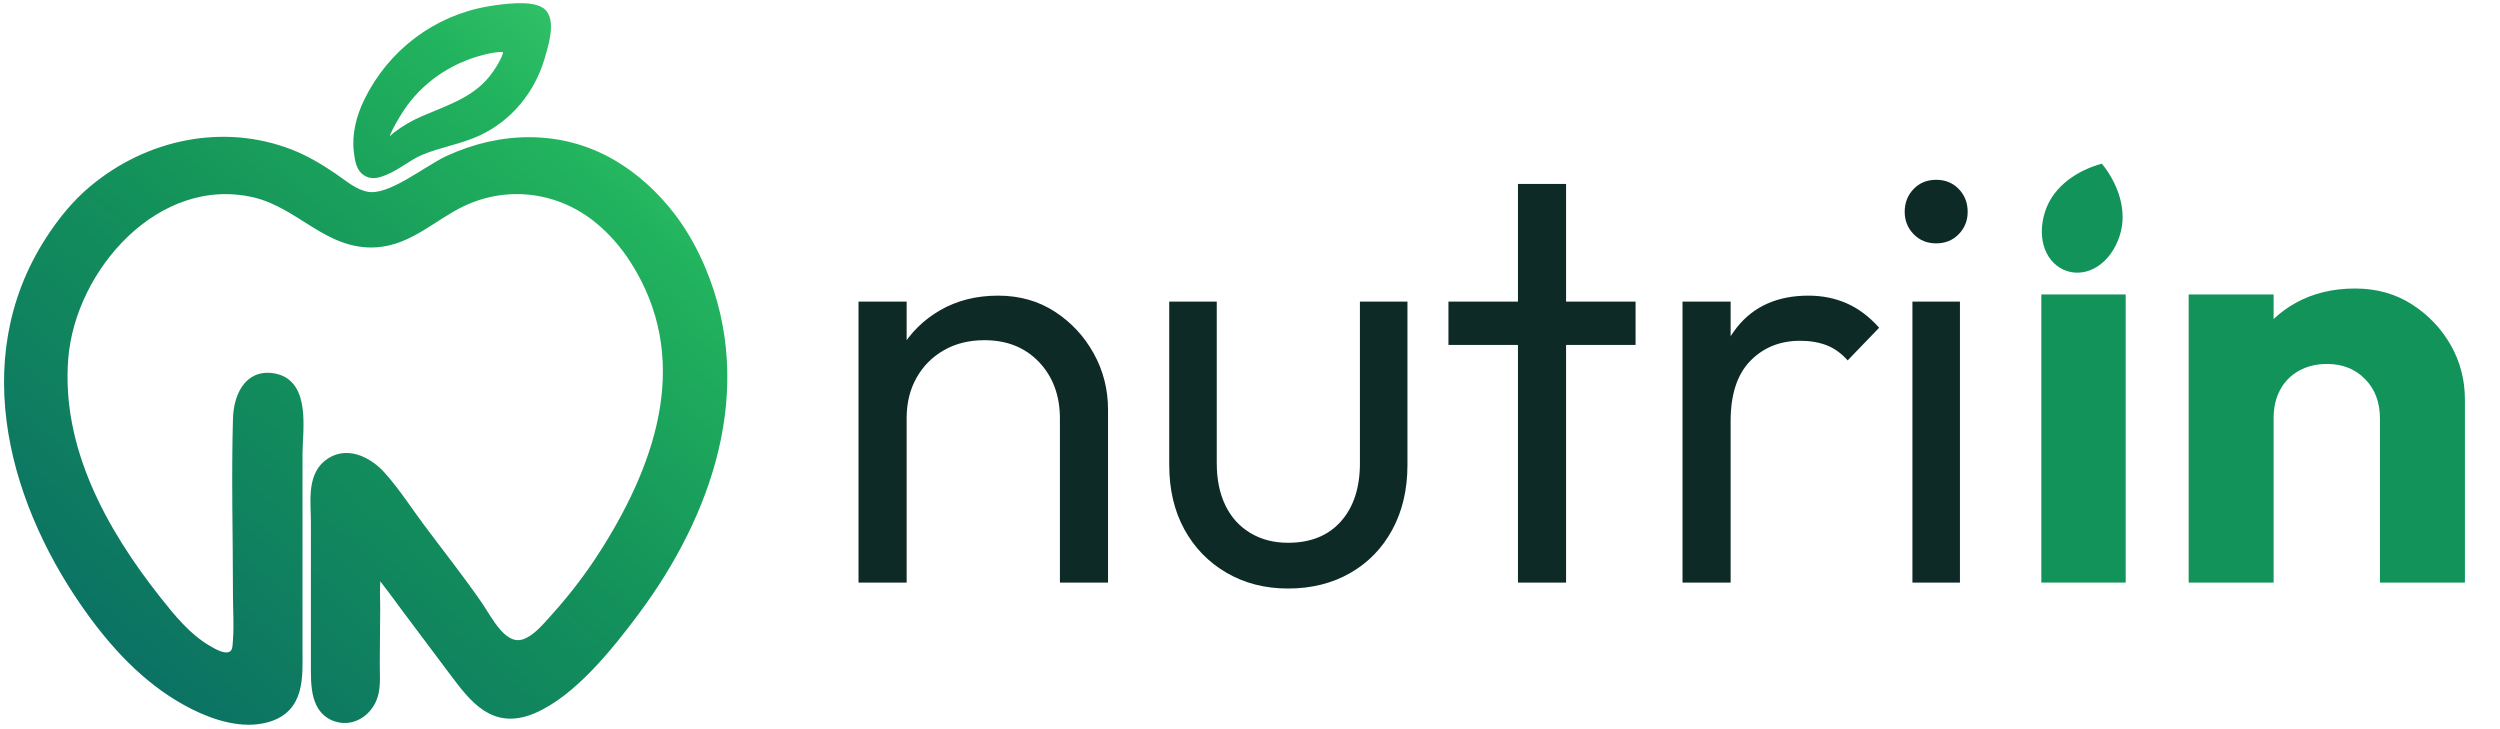
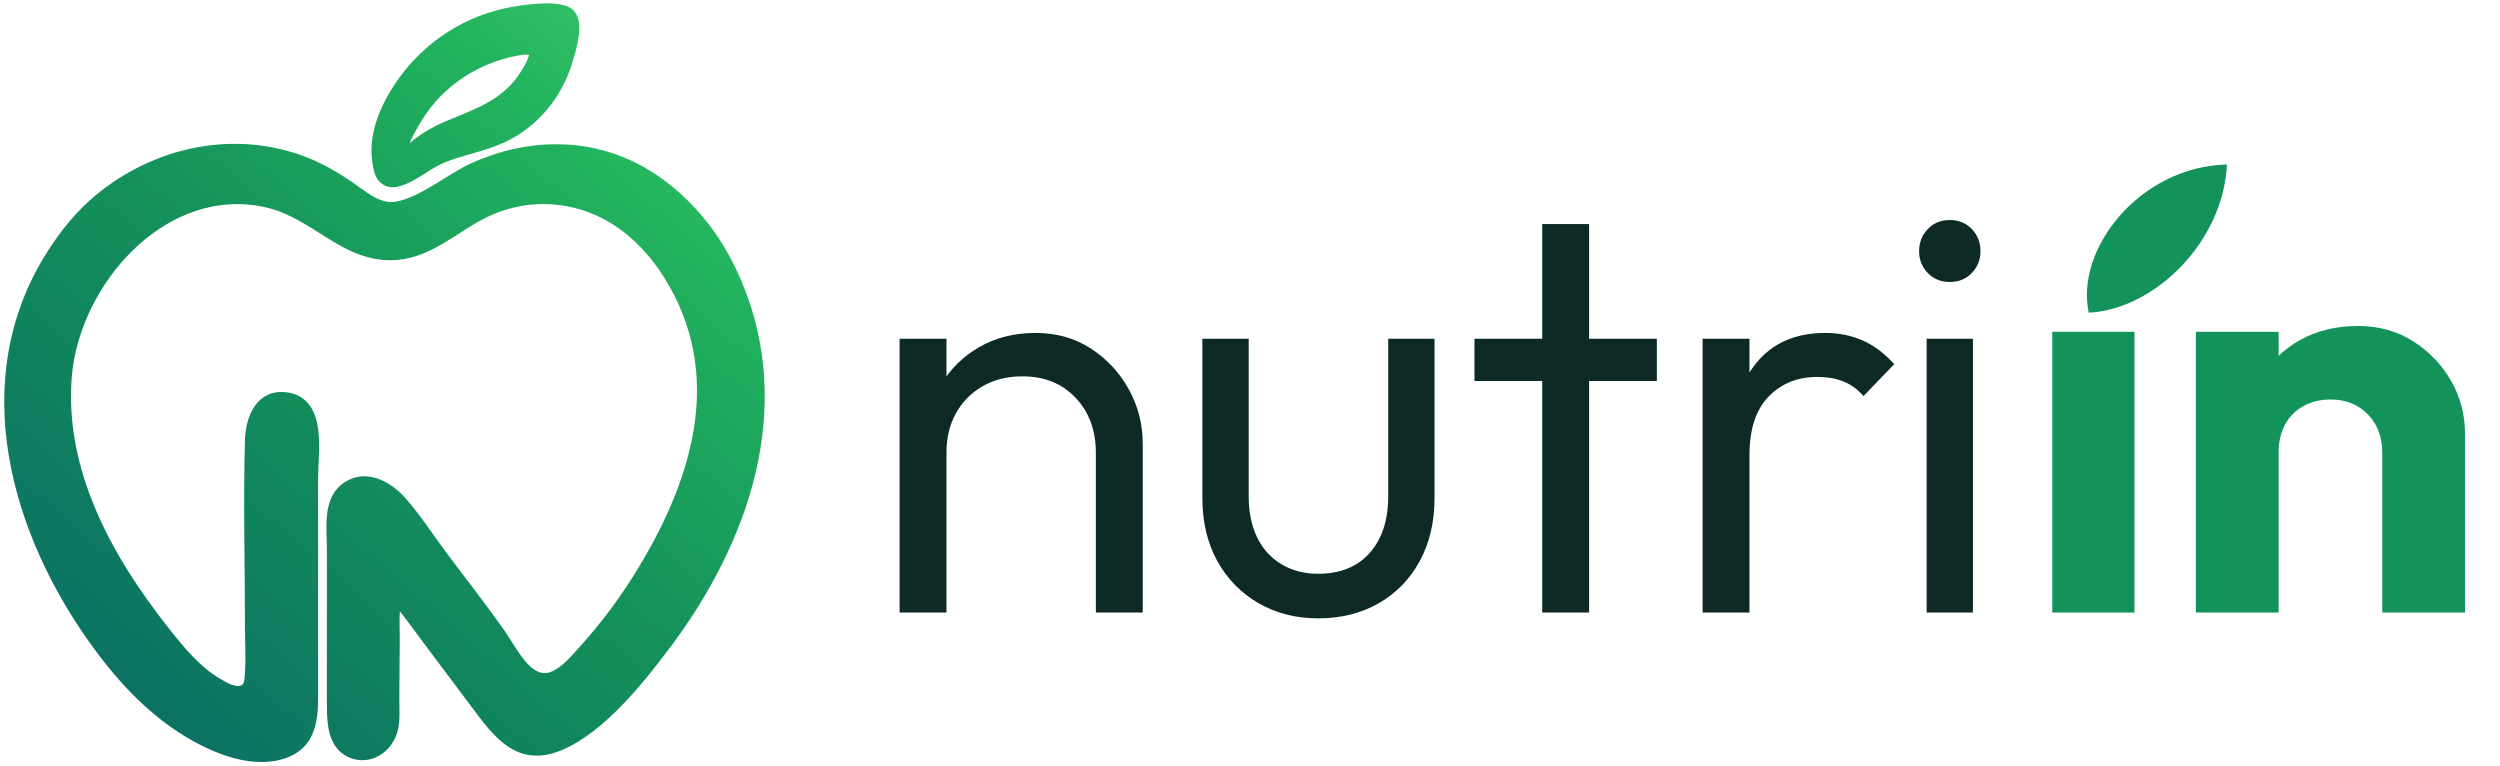
- <svg xmlns="http://www.w3.org/2000/svg" viewBox="0 0 3433 1000" role="img" aria-label="Nutriin">
+ <svg xmlns="http://www.w3.org/2000/svg" viewBox="0 0 3265 1000" role="img" aria-label="Nutriin">
  <defs>
    <linearGradient id="hs" gradientUnits="userSpaceOnUse" x1="260" y1="1040" x2="1000" y2="190">
      <stop offset="0" stop-color="#0A6B66" />
      <stop offset=".5" stop-color="#14935A" />
      <stop offset=".8" stop-color="#22B35E" />
      <stop offset="1" stop-color="#3CCB6E" />
    </linearGradient>
  </defs>
  <g transform="translate(-208.29,-203.68) scale(1.15075)">
    <g fill="url(#hs)" fill-rule="evenodd" stroke="url(#hs)" stroke-width="12" stroke-linejoin="round">
      <path d="M293.2,403.4 C272.2,420.7 254.8,442.5 240.2,465.3 C148.8,608.1 198.7,781.4 292.1,909.0 C324.4,953.1 363.2,993.1 412.5,1017.8 C438.0,1030.6 470.4,1041.0 499.0,1033.1 C539.4,1021.9 536.0,984.6 536.0,951.1 C536.0,873.8 536.0,796.4 536.0,719.1 C536.0,690.6 546.1,635.2 507.5,628.5 C476.7,623.1 465.7,652.1 465.0,676.8 C463.0,746.6 465.0,816.9 465.0,886.8 C465.0,904.6 466.3,923.0 465.0,940.8 C464.3,948.7 465.0,957.2 456.3,960.6 C447.0,964.2 434.9,956.7 427.3,952.2 C403.5,938.2 384.7,915.1 367.8,893.7 C302.9,811.7 247.8,712.3 256.5,604.2 C265.3,495.3 367.8,379.4 484.9,406.7 C540.2,419.7 573.1,470.1 630.2,466.1 C669.4,463.4 698.0,433.7 731.9,417.6 C786.5,391.6 849.6,400.0 896.2,438.5 C912.7,452.1 926.8,468.4 938.3,486.3 C1012.7,602.3 971.8,727.6 904.3,834.8 C886.6,862.9 866.3,889.7 844.0,914.4 C834.2,925.2 822.3,940.0 808.1,945.2 C780.8,955.3 763.2,917.3 750.7,899.2 C729.1,868.0 705.4,838.1 682.7,807.7 C667.3,787.0 652.9,764.6 635.8,745.4 C620.0,727.7 593.5,714.1 572.0,731.8 C553.2,747.3 558.0,777.7 558.0,799.2 C558.0,856.6 558.0,913.9 558.0,971.2 C558.0,993.6 556.9,1025.4 584.3,1032.7 C603.2,1037.7 620.7,1024.4 626.0,1006.7 C629.6,994.9 628.1,981.2 628.2,969.0 C628.4,947.0 628.5,925.0 628.7,903.0 C628.7,891.8 628.1,880.3 628.9,869.1 C629.1,867.1 628.0,858.1 631.4,858.1 C634.7,858.2 639.2,866.8 641.0,869.0 C650.1,880.5 658.6,892.5 667.4,904.2 C685.8,928.7 704.2,953.2 722.6,977.8 C747.0,1010.3 770.5,1041.9 816.2,1022.8 C863.3,1003.1 908.0,946.6 937.9,906.6 C1025.4,789.4 1076.9,640.8 1017.2,498.9 C1007.6,476.1 995.6,454.6 980.5,435.0 C961.4,410.4 937.8,388.6 910.8,373.0 C850.2,337.9 779.7,339.6 717.2,368.2 C690.0,380.7 647.6,416.8 619.1,411.8 C603.2,409.0 590.6,397.7 577.7,388.9 C562.0,378.2 544.8,368.0 527.0,361.1 C447.0,330.0 358.0,349.5 293.2,403.4Z M828.1,193.5 C818.1,182.2 778.9,188.1 765.2,190.4 C702.3,200.9 649.0,241.3 621.0,298.7 C612.1,317.2 606.6,337.8 609.3,358.4 C610.2,365.3 611.3,375.0 616.9,379.9 C623.8,385.9 631.6,383.4 639.3,380.3 C654.5,374.2 667.4,362.5 682.8,356.1 C704.8,346.9 729.2,343.3 750.9,333.2 C787.1,316.4 813.4,284.2 824.8,246.3 C828.6,233.5 838.0,204.8 828.1,193.5Z M786.7,235.6 C790.6,241.8 777.4,261.6 773.6,266.9 C751.9,297.5 720.1,306.9 687.3,321.0 C675.5,326.1 664.9,332.1 654.7,340.0 C652.4,341.8 639.0,354.6 636.9,352.1 C635.3,350.2 638.1,344.1 638.7,342.2 C642.0,331.4 648.0,321.5 653.7,311.9 C674.9,276.6 708.4,251.3 747.6,239.1 C754.0,237.1 782.5,229.0 786.7,235.6Z" />
    </g>
  </g>
-   <g transform="translate(1123.452,800) scale(0.8157895)">
+   <g transform="translate(1123.452,800) scale(0.7560976)">
    <path d="M407 0L407 -276Q407 -334 372 -371Q337 -408 280 -408Q241 -408 211.5 -391Q182 -374 165.5 -344.5Q149 -315 149 -277L114 -296Q114 -350 138.5 -392Q163 -434 205.5 -458.5Q248 -483 303 -483Q357 -483 398.5 -456Q440 -429 464 -385.5Q488 -342 488 -291L488 0ZM68 0L68 -473L149 -473L149 0ZM791 10Q733 10 687.5 -16.5Q642 -43 616.5 -89.5Q591 -136 591 -198L591 -473L671 -473L671 -201Q671 -160 685.5 -130Q700 -100 727.5 -83.5Q755 -67 791 -67Q848 -67 880 -103Q912 -139 912 -201L912 -473L992 -473L992 -198Q992 -136 966.5 -89Q941 -42 895.5 -16Q850 10 791 10ZM1178 0L1178 -671L1259 -671L1259 0ZM1061 -400L1061 -473L1376 -473L1376 -400ZM1455 0L1455 -473L1536 -473L1536 0ZM1536 -272L1504 -286Q1504 -376 1546.5 -429.5Q1589 -483 1667 -483Q1702 -483 1731.5 -470Q1761 -457 1786 -429L1733 -374Q1717 -392 1697.5 -399.5Q1678 -407 1653 -407Q1602 -407 1569 -373Q1536 -339 1536 -272ZM1842 0L1842 -473L1922 -473L1922 0ZM1882 -571Q1859 -571 1844 -586.5Q1829 -602 1829 -624Q1829 -647 1844 -662.5Q1859 -678 1882 -678Q1905 -678 1920 -662.5Q1935 -647 1935 -624Q1935 -602 1920 -586.5Q1905 -571 1882 -571Z" fill="#0E2A27" />
    <g fill="#12935A">
      <g transform="translate(2003,0)">
        <path d="M56 0L56 -485L198 -485L198 0Z" />
      </g>
      <g transform="translate(2251,0)">
        <path d="M378 0L378 -276Q378 -317 353 -342.5Q328 -368 289 -368Q262 -368 241.5 -356.5Q221 -345 210 -324.5Q199 -304 199 -277L143 -304Q143 -361 168 -404Q193 -447 236.5 -471Q280 -495 336 -495Q390 -495 431.5 -468.5Q473 -442 497 -400Q521 -358 521 -308L521 0ZM56 0L56 -485L199 -485L199 0Z" />
      </g>
-       <path transform="translate(2130.0,-610.0) rotate(18)" d="M0,-100 C34,-78 66,-40 66,6 C66,56 36,90 0,90 C-36,90 -66,56 -66,6 C-66,-40 -34,-78 0,-100Z" />
+       <path transform="translate(2122.0,-518.0) rotate(-47)" d="M0,0 C64,-92 244,-108 350,0 C246,88 80,78 0,0Z" />
    </g>
  </g>
</svg>
